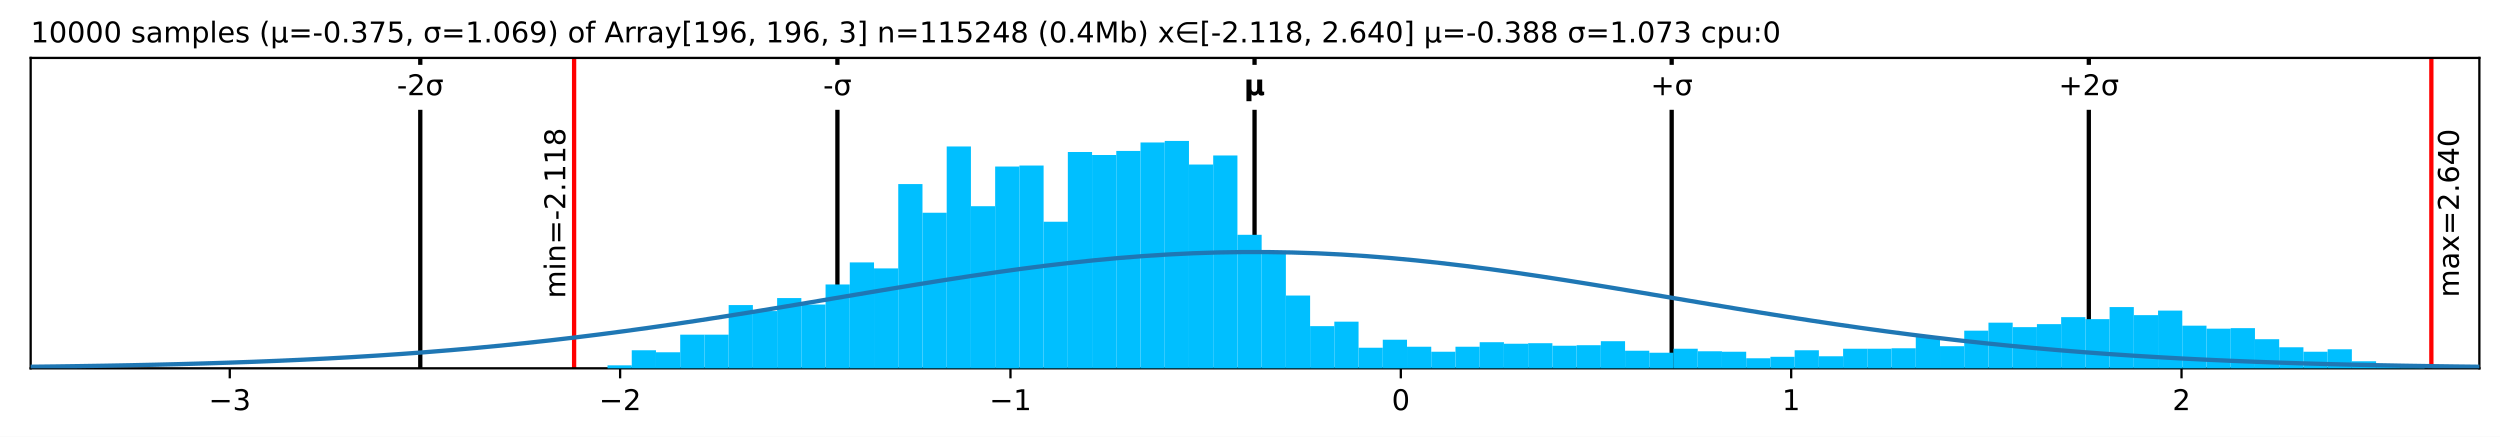
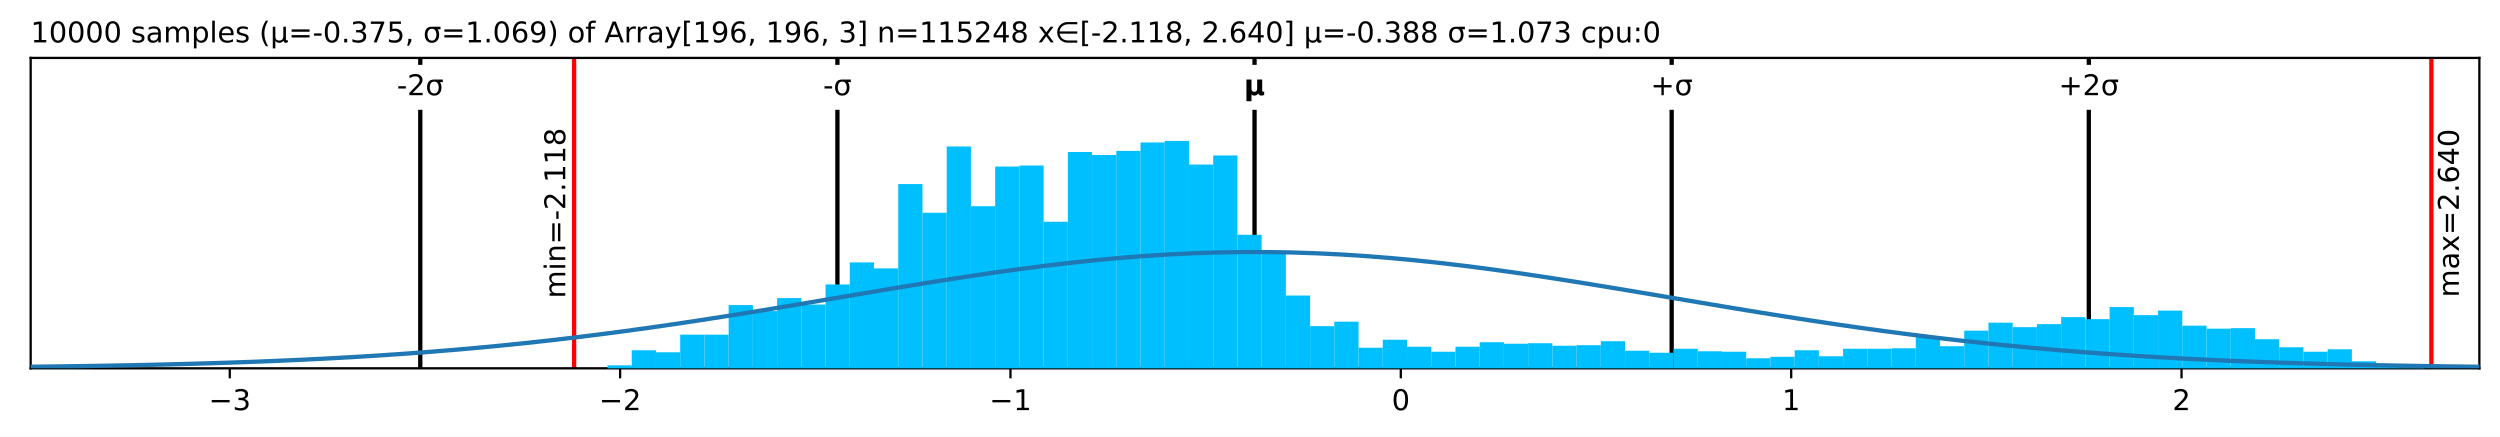
<svg xmlns="http://www.w3.org/2000/svg" xmlns:xlink="http://www.w3.org/1999/xlink" width="872.4pt" height="152.406pt" viewBox="0 0 872.4 152.406" version="1.1">
  <defs>
    <style type="text/css">*{stroke-linejoin: round; stroke-linecap: butt}</style>
  </defs>
  <g id="figure_1">
    <g id="patch_1">
      <path d="M 0 152.406  L 872.4 152.406  L 872.4 0  L 0 0  z " style="fill: #ffffff" />
    </g>
    <g id="axes_1">
      <g id="patch_2">
        <path d="M 10.7 128.528  L 865.2 128.528  L 865.2 20.214  L 10.7 20.214  z " style="fill: #ffffff" />
      </g>
      <g id="matplotlib.axis_1">
        <g id="xtick_1">
          <g id="line2d_1">
            <defs>
              <path id="m8f1de1206a" d="M 0 0  L 0 3.5  " style="stroke: #000000; stroke-width: 0.8" />
            </defs>
            <g>
              <use xlink:href="#m8f1de1206a" x="80.182" y="128.528" style="stroke: #000000; stroke-width: 0.8" />
            </g>
          </g>
          <g id="text_1">
            <g transform="translate(72.81049 143.1266) scale(0.1 -0.1)">
              <defs>
                <path id="DejaVuSans-2212" d="M 678 2272  L 4684 2272  L 4684 1741  L 678 1741  L 678 2272  z " transform="scale(0.015625)" />
                <path id="DejaVuSans-33" d="M 2597 2516  Q 3050 2419 3304 2112  Q 3559 1806 3559 1356  Q 3559 666 3084 287  Q 2609 -91 1734 -91  Q 1441 -91 1130 -33  Q 819 25 488 141  L 488 750  Q 750 597 1062 519  Q 1375 441 1716 441  Q 2309 441 2620 675  Q 2931 909 2931 1356  Q 2931 1769 2642 2001  Q 2353 2234 1838 2234  L 1294 2234  L 1294 2753  L 1863 2753  Q 2328 2753 2575 2939  Q 2822 3125 2822 3475  Q 2822 3834 2567 4026  Q 2313 4219 1838 4219  Q 1578 4219 1281 4162  Q 984 4106 628 3988  L 628 4550  Q 988 4650 1302 4700  Q 1616 4750 1894 4750  Q 2613 4750 3031 4423  Q 3450 4097 3450 3541  Q 3450 3153 3228 2886  Q 3006 2619 2597 2516  z " transform="scale(0.015625)" />
              </defs>
              <use xlink:href="#DejaVuSans-2212" />
              <use xlink:href="#DejaVuSans-33" x="83.789" />
            </g>
          </g>
        </g>
        <g id="xtick_2">
          <g id="line2d_2">
            <g>
              <use xlink:href="#m8f1de1206a" x="216.398" y="128.528" style="stroke: #000000; stroke-width: 0.8" />
            </g>
          </g>
          <g id="text_2">
            <g transform="translate(209.0273 143.1266) scale(0.1 -0.1)">
              <defs>
                <path id="DejaVuSans-32" d="M 1228 531  L 3431 531  L 3431 0  L 469 0  L 469 531  Q 828 903 1448 1529  Q 2069 2156 2228 2338  Q 2531 2678 2651 2914  Q 2772 3150 2772 3378  Q 2772 3750 2511 3984  Q 2250 4219 1831 4219  Q 1534 4219 1204 4116  Q 875 4013 500 3803  L 500 4441  Q 881 4594 1212 4672  Q 1544 4750 1819 4750  Q 2544 4750 2975 4387  Q 3406 4025 3406 3419  Q 3406 3131 3298 2873  Q 3191 2616 2906 2266  Q 2828 2175 2409 1742  Q 1991 1309 1228 531  z " transform="scale(0.015625)" />
              </defs>
              <use xlink:href="#DejaVuSans-2212" />
              <use xlink:href="#DejaVuSans-32" x="83.789" />
            </g>
          </g>
        </g>
        <g id="xtick_3">
          <g id="line2d_3">
            <g>
              <use xlink:href="#m8f1de1206a" x="352.615" y="128.528" style="stroke: #000000; stroke-width: 0.8" />
            </g>
          </g>
          <g id="text_3">
            <g transform="translate(345.2442 143.1266) scale(0.1 -0.1)">
              <defs>
                <path id="DejaVuSans-31" d="M 794 531  L 1825 531  L 1825 4091  L 703 3866  L 703 4441  L 1819 4666  L 2450 4666  L 2450 531  L 3481 531  L 3481 0  L 794 0  L 794 531  z " transform="scale(0.015625)" />
              </defs>
              <use xlink:href="#DejaVuSans-2212" />
              <use xlink:href="#DejaVuSans-31" x="83.789" />
            </g>
          </g>
        </g>
        <g id="xtick_4">
          <g id="line2d_4">
            <g>
              <use xlink:href="#m8f1de1206a" x="488.832" y="128.528" style="stroke: #000000; stroke-width: 0.8" />
            </g>
          </g>
          <g id="text_4">
            <g transform="translate(485.6509 143.1266) scale(0.1 -0.1)">
              <defs>
                <path id="DejaVuSans-30" d="M 2034 4250  Q 1547 4250 1301 3770  Q 1056 3291 1056 2328  Q 1056 1369 1301 889  Q 1547 409 2034 409  Q 2525 409 2770 889  Q 3016 1369 3016 2328  Q 3016 3291 2770 3770  Q 2525 4250 2034 4250  z M 2034 4750  Q 2819 4750 3233 4129  Q 3647 3509 3647 2328  Q 3647 1150 3233 529  Q 2819 -91 2034 -91  Q 1250 -91 836 529  Q 422 1150 422 2328  Q 422 3509 836 4129  Q 1250 4750 2034 4750  z " transform="scale(0.015625)" />
              </defs>
              <use xlink:href="#DejaVuSans-30" />
            </g>
          </g>
        </g>
        <g id="xtick_5">
          <g id="line2d_5">
            <g>
              <use xlink:href="#m8f1de1206a" x="625.049" y="128.528" style="stroke: #000000; stroke-width: 0.8" />
            </g>
          </g>
          <g id="text_5">
            <g transform="translate(621.8677 143.1266) scale(0.1 -0.1)">
              <use xlink:href="#DejaVuSans-31" />
            </g>
          </g>
        </g>
        <g id="xtick_6">
          <g id="line2d_6">
            <g>
              <use xlink:href="#m8f1de1206a" x="761.266" y="128.528" style="stroke: #000000; stroke-width: 0.8" />
            </g>
          </g>
          <g id="text_6">
            <g transform="translate(758.0846 143.1266) scale(0.1 -0.1)">
              <use xlink:href="#DejaVuSans-32" />
            </g>
          </g>
        </g>
      </g>
      <g id="matplotlib.axis_2" />
      <g id="line2d_7">
        <path d="M 146.658 128.528  L 146.658 20.214  " clip-path="url(#pc12b36b30b)" style="fill: none; stroke: #000000; stroke-width: 1.5; stroke-linecap: square" />
      </g>
      <g id="line2d_8">
        <path d="M 292.222 128.528  L 292.222 20.214  " clip-path="url(#pc12b36b30b)" style="fill: none; stroke: #000000; stroke-width: 1.5; stroke-linecap: square" />
      </g>
      <g id="line2d_9">
        <path d="M 437.786 128.528  L 437.786 20.214  " clip-path="url(#pc12b36b30b)" style="fill: none; stroke: #000000; stroke-width: 1.5; stroke-linecap: square" />
      </g>
      <g id="line2d_10">
        <path d="M 583.349 128.528  L 583.349 20.214  " clip-path="url(#pc12b36b30b)" style="fill: none; stroke: #000000; stroke-width: 1.5; stroke-linecap: square" />
      </g>
      <g id="line2d_11">
        <path d="M 728.913 128.528  L 728.913 20.214  " clip-path="url(#pc12b36b30b)" style="fill: none; stroke: #000000; stroke-width: 1.5; stroke-linecap: square" />
      </g>
      <g id="line2d_12">
        <path d="M 200.338 128.528  L 200.338 20.214  " clip-path="url(#pc12b36b30b)" style="fill: none; stroke: #ff0000; stroke-width: 1.5; stroke-linecap: square" />
      </g>
      <g id="line2d_13">
        <path d="M 848.445 128.528  L 848.445 20.214  " clip-path="url(#pc12b36b30b)" style="fill: none; stroke: #ff0000; stroke-width: 1.5; stroke-linecap: square" />
      </g>
      <g id="patch_3">
        <path d="M 10.7 128.528  L 10.7 20.214  " style="fill: none; stroke: #000000; stroke-width: 0.8; stroke-linejoin: miter; stroke-linecap: square" />
      </g>
      <g id="patch_4">
        <path d="M 865.2 128.528  L 865.2 20.214  " style="fill: none; stroke: #000000; stroke-width: 0.8; stroke-linejoin: miter; stroke-linecap: square" />
      </g>
      <g id="patch_5">
        <path d="M 10.7 128.528  L 865.2 128.528  " style="fill: none; stroke: #000000; stroke-width: 0.8; stroke-linejoin: miter; stroke-linecap: square" />
      </g>
      <g id="patch_6">
        <path d="M 10.7 20.214  L 865.2 20.214  " style="fill: none; stroke: #000000; stroke-width: 0.8; stroke-linejoin: miter; stroke-linecap: square" />
      </g>
      <g id="text_7">
        <g id="patch_7">
          <path d="M 199.338 104.107  L 199.338 44.635  Q 199.338 44.635 199.338 44.635  L 189.66 44.635  Q 189.66 44.635 189.66 44.635  L 189.66 104.107  Q 189.66 104.107 189.66 104.107  L 199.338 104.107  Q 199.338 104.107 199.338 104.107  z " style="fill: #ffffff" />
        </g>
        <g transform="translate(197.2582 104.1071) rotate(-90) scale(0.1 -0.1)">
          <defs>
            <path id="DejaVuSans-6d" d="M 3328 2828  Q 3544 3216 3844 3400  Q 4144 3584 4550 3584  Q 5097 3584 5394 3201  Q 5691 2819 5691 2113  L 5691 0  L 5113 0  L 5113 2094  Q 5113 2597 4934 2840  Q 4756 3084 4391 3084  Q 3944 3084 3684 2787  Q 3425 2491 3425 1978  L 3425 0  L 2847 0  L 2847 2094  Q 2847 2600 2669 2842  Q 2491 3084 2119 3084  Q 1678 3084 1418 2786  Q 1159 2488 1159 1978  L 1159 0  L 581 0  L 581 3500  L 1159 3500  L 1159 2956  Q 1356 3278 1631 3431  Q 1906 3584 2284 3584  Q 2666 3584 2933 3390  Q 3200 3197 3328 2828  z " transform="scale(0.015625)" />
            <path id="DejaVuSans-69" d="M 603 3500  L 1178 3500  L 1178 0  L 603 0  L 603 3500  z M 603 4863  L 1178 4863  L 1178 4134  L 603 4134  L 603 4863  z " transform="scale(0.015625)" />
            <path id="DejaVuSans-6e" d="M 3513 2113  L 3513 0  L 2938 0  L 2938 2094  Q 2938 2591 2744 2837  Q 2550 3084 2163 3084  Q 1697 3084 1428 2787  Q 1159 2491 1159 1978  L 1159 0  L 581 0  L 581 3500  L 1159 3500  L 1159 2956  Q 1366 3272 1645 3428  Q 1925 3584 2291 3584  Q 2894 3584 3203 3211  Q 3513 2838 3513 2113  z " transform="scale(0.015625)" />
            <path id="DejaVuSans-3d" d="M 678 2906  L 4684 2906  L 4684 2381  L 678 2381  L 678 2906  z M 678 1631  L 4684 1631  L 4684 1100  L 678 1100  L 678 1631  z " transform="scale(0.015625)" />
            <path id="DejaVuSans-2d" d="M 313 2009  L 1997 2009  L 1997 1497  L 313 1497  L 313 2009  z " transform="scale(0.015625)" />
            <path id="DejaVuSans-2e" d="M 684 794  L 1344 794  L 1344 0  L 684 0  L 684 794  z " transform="scale(0.015625)" />
            <path id="DejaVuSans-38" d="M 2034 2216  Q 1584 2216 1326 1975  Q 1069 1734 1069 1313  Q 1069 891 1326 650  Q 1584 409 2034 409  Q 2484 409 2743 651  Q 3003 894 3003 1313  Q 3003 1734 2745 1975  Q 2488 2216 2034 2216  z M 1403 2484  Q 997 2584 770 2862  Q 544 3141 544 3541  Q 544 4100 942 4425  Q 1341 4750 2034 4750  Q 2731 4750 3128 4425  Q 3525 4100 3525 3541  Q 3525 3141 3298 2862  Q 3072 2584 2669 2484  Q 3125 2378 3379 2068  Q 3634 1759 3634 1313  Q 3634 634 3220 271  Q 2806 -91 2034 -91  Q 1263 -91 848 271  Q 434 634 434 1313  Q 434 1759 690 2068  Q 947 2378 1403 2484  z M 1172 3481  Q 1172 3119 1398 2916  Q 1625 2713 2034 2713  Q 2441 2713 2670 2916  Q 2900 3119 2900 3481  Q 2900 3844 2670 4047  Q 2441 4250 2034 4250  Q 1625 4250 1398 4047  Q 1172 3844 1172 3481  z " transform="scale(0.015625)" />
          </defs>
          <use xlink:href="#DejaVuSans-6d" />
          <use xlink:href="#DejaVuSans-69" x="97.412" />
          <use xlink:href="#DejaVuSans-6e" x="125.195" />
          <use xlink:href="#DejaVuSans-3d" x="188.574" />
          <use xlink:href="#DejaVuSans-2d" x="272.363" />
          <use xlink:href="#DejaVuSans-32" x="308.447" />
          <use xlink:href="#DejaVuSans-2e" x="372.07" />
          <use xlink:href="#DejaVuSans-31" x="403.857" />
          <use xlink:href="#DejaVuSans-31" x="467.48" />
          <use xlink:href="#DejaVuSans-38" x="531.104" />
        </g>
      </g>
      <g id="text_8">
        <g id="patch_8">
          <path d="M 860.123 103.769  L 860.123 44.973  Q 860.123 44.973 860.123 44.973  L 850.445 44.973  Q 850.445 44.973 850.445 44.973  L 850.445 103.769  Q 850.445 103.769 850.445 103.769  L 860.123 103.769  Q 860.123 103.769 860.123 103.769  z " style="fill: #ffffff" />
        </g>
        <g transform="translate(858.0431 103.7688) rotate(-90) scale(0.1 -0.1)">
          <defs>
            <path id="DejaVuSans-61" d="M 2194 1759  Q 1497 1759 1228 1600  Q 959 1441 959 1056  Q 959 750 1161 570  Q 1363 391 1709 391  Q 2188 391 2477 730  Q 2766 1069 2766 1631  L 2766 1759  L 2194 1759  z M 3341 1997  L 3341 0  L 2766 0  L 2766 531  Q 2569 213 2275 61  Q 1981 -91 1556 -91  Q 1019 -91 701 211  Q 384 513 384 1019  Q 384 1609 779 1909  Q 1175 2209 1959 2209  L 2766 2209  L 2766 2266  Q 2766 2663 2505 2880  Q 2244 3097 1772 3097  Q 1472 3097 1187 3025  Q 903 2953 641 2809  L 641 3341  Q 956 3463 1253 3523  Q 1550 3584 1831 3584  Q 2591 3584 2966 3190  Q 3341 2797 3341 1997  z " transform="scale(0.015625)" />
            <path id="DejaVuSans-78" d="M 3513 3500  L 2247 1797  L 3578 0  L 2900 0  L 1881 1375  L 863 0  L 184 0  L 1544 1831  L 300 3500  L 978 3500  L 1906 2253  L 2834 3500  L 3513 3500  z " transform="scale(0.015625)" />
            <path id="DejaVuSans-36" d="M 2113 2584  Q 1688 2584 1439 2293  Q 1191 2003 1191 1497  Q 1191 994 1439 701  Q 1688 409 2113 409  Q 2538 409 2786 701  Q 3034 994 3034 1497  Q 3034 2003 2786 2293  Q 2538 2584 2113 2584  z M 3366 4563  L 3366 3988  Q 3128 4100 2886 4159  Q 2644 4219 2406 4219  Q 1781 4219 1451 3797  Q 1122 3375 1075 2522  Q 1259 2794 1537 2939  Q 1816 3084 2150 3084  Q 2853 3084 3261 2657  Q 3669 2231 3669 1497  Q 3669 778 3244 343  Q 2819 -91 2113 -91  Q 1303 -91 875 529  Q 447 1150 447 2328  Q 447 3434 972 4092  Q 1497 4750 2381 4750  Q 2619 4750 2861 4703  Q 3103 4656 3366 4563  z " transform="scale(0.015625)" />
            <path id="DejaVuSans-34" d="M 2419 4116  L 825 1625  L 2419 1625  L 2419 4116  z M 2253 4666  L 3047 4666  L 3047 1625  L 3713 1625  L 3713 1100  L 3047 1100  L 3047 0  L 2419 0  L 2419 1100  L 313 1100  L 313 1709  L 2253 4666  z " transform="scale(0.015625)" />
          </defs>
          <use xlink:href="#DejaVuSans-6d" />
          <use xlink:href="#DejaVuSans-61" x="97.412" />
          <use xlink:href="#DejaVuSans-78" x="158.691" />
          <use xlink:href="#DejaVuSans-3d" x="217.871" />
          <use xlink:href="#DejaVuSans-32" x="301.66" />
          <use xlink:href="#DejaVuSans-2e" x="365.283" />
          <use xlink:href="#DejaVuSans-36" x="397.07" />
          <use xlink:href="#DejaVuSans-34" x="460.693" />
          <use xlink:href="#DejaVuSans-30" x="524.316" />
        </g>
      </g>
      <g id="text_9">
        <g transform="translate(10.7 14.79844) scale(0.1 -0.1)">
          <defs>
            <path id="DejaVuSans-20" transform="scale(0.015625)" />
            <path id="DejaVuSans-73" d="M 2834 3397  L 2834 2853  Q 2591 2978 2328 3040  Q 2066 3103 1784 3103  Q 1356 3103 1142 2972  Q 928 2841 928 2578  Q 928 2378 1081 2264  Q 1234 2150 1697 2047  L 1894 2003  Q 2506 1872 2764 1633  Q 3022 1394 3022 966  Q 3022 478 2636 193  Q 2250 -91 1575 -91  Q 1294 -91 989 -36  Q 684 19 347 128  L 347 722  Q 666 556 975 473  Q 1284 391 1588 391  Q 1994 391 2212 530  Q 2431 669 2431 922  Q 2431 1156 2273 1281  Q 2116 1406 1581 1522  L 1381 1569  Q 847 1681 609 1914  Q 372 2147 372 2553  Q 372 3047 722 3315  Q 1072 3584 1716 3584  Q 2034 3584 2315 3537  Q 2597 3491 2834 3397  z " transform="scale(0.015625)" />
            <path id="DejaVuSans-70" d="M 1159 525  L 1159 -1331  L 581 -1331  L 581 3500  L 1159 3500  L 1159 2969  Q 1341 3281 1617 3432  Q 1894 3584 2278 3584  Q 2916 3584 3314 3078  Q 3713 2572 3713 1747  Q 3713 922 3314 415  Q 2916 -91 2278 -91  Q 1894 -91 1617 61  Q 1341 213 1159 525  z M 3116 1747  Q 3116 2381 2855 2742  Q 2594 3103 2138 3103  Q 1681 3103 1420 2742  Q 1159 2381 1159 1747  Q 1159 1113 1420 752  Q 1681 391 2138 391  Q 2594 391 2855 752  Q 3116 1113 3116 1747  z " transform="scale(0.015625)" />
            <path id="DejaVuSans-6c" d="M 603 4863  L 1178 4863  L 1178 0  L 603 0  L 603 4863  z " transform="scale(0.015625)" />
            <path id="DejaVuSans-65" d="M 3597 1894  L 3597 1613  L 953 1613  Q 991 1019 1311 708  Q 1631 397 2203 397  Q 2534 397 2845 478  Q 3156 559 3463 722  L 3463 178  Q 3153 47 2828 -22  Q 2503 -91 2169 -91  Q 1331 -91 842 396  Q 353 884 353 1716  Q 353 2575 817 3079  Q 1281 3584 2069 3584  Q 2775 3584 3186 3129  Q 3597 2675 3597 1894  z M 3022 2063  Q 3016 2534 2758 2815  Q 2500 3097 2075 3097  Q 1594 3097 1305 2825  Q 1016 2553 972 2059  L 3022 2063  z " transform="scale(0.015625)" />
            <path id="DejaVuSans-28" d="M 1984 4856  Q 1566 4138 1362 3434  Q 1159 2731 1159 2009  Q 1159 1288 1364 580  Q 1569 -128 1984 -844  L 1484 -844  Q 1016 -109 783 600  Q 550 1309 550 2009  Q 550 2706 781 3412  Q 1013 4119 1484 4856  L 1984 4856  z " transform="scale(0.015625)" />
            <path id="DejaVuSans-3bc" d="M 544 -1331  L 544 3500  L 1119 3500  L 1119 1325  Q 1119 872 1334 640  Q 1550 409 1972 409  Q 2434 409 2667 671  Q 2900 934 2900 1459  L 2900 3500  L 3475 3500  L 3475 806  Q 3475 619 3529 530  Q 3584 441 3700 441  Q 3728 441 3778 458  Q 3828 475 3916 513  L 3916 50  Q 3788 -22 3673 -56  Q 3559 -91 3450 -91  Q 3234 -91 3106 31  Q 2978 153 2931 403  Q 2775 156 2548 32  Q 2322 -91 2016 -91  Q 1697 -91 1473 31  Q 1250 153 1119 397  L 1119 -1331  L 544 -1331  z " transform="scale(0.015625)" />
            <path id="DejaVuSans-37" d="M 525 4666  L 3525 4666  L 3525 4397  L 1831 0  L 1172 0  L 2766 4134  L 525 4134  L 525 4666  z " transform="scale(0.015625)" />
            <path id="DejaVuSans-35" d="M 691 4666  L 3169 4666  L 3169 4134  L 1269 4134  L 1269 2991  Q 1406 3038 1543 3061  Q 1681 3084 1819 3084  Q 2600 3084 3056 2656  Q 3513 2228 3513 1497  Q 3513 744 3044 326  Q 2575 -91 1722 -91  Q 1428 -91 1123 -41  Q 819 9 494 109  L 494 744  Q 775 591 1075 516  Q 1375 441 1709 441  Q 2250 441 2565 725  Q 2881 1009 2881 1497  Q 2881 1984 2565 2268  Q 2250 2553 1709 2553  Q 1456 2553 1204 2497  Q 953 2441 691 2322  L 691 4666  z " transform="scale(0.015625)" />
            <path id="DejaVuSans-2c" d="M 750 794  L 1409 794  L 1409 256  L 897 -744  L 494 -744  L 750 256  L 750 794  z " transform="scale(0.015625)" />
            <path id="DejaVuSans-3c3" d="M 1959 3044  Q 1484 3044 1228 2700  Q 959 2341 959 1747  Q 959 1119 1226 758  Q 1494 397 1959 397  Q 2419 397 2687 759  Q 2956 1122 2956 1747  Q 2956 2319 2688 2700  Q 2441 3044 1959 3044  z M 1959 3500  L 3869 3500  L 3869 2925  L 3225 2925  Q 3566 2438 3566 1747  Q 3566 888 3138 400  Q 2709 -91 1959 -91  Q 1206 -91 781 400  Q 353 888 353 1747  Q 353 2613 781 3097  Q 1134 3500 1959 3500  z " transform="scale(0.015625)" />
            <path id="DejaVuSans-39" d="M 703 97  L 703 672  Q 941 559 1184 500  Q 1428 441 1663 441  Q 2288 441 2617 861  Q 2947 1281 2994 2138  Q 2813 1869 2534 1725  Q 2256 1581 1919 1581  Q 1219 1581 811 2004  Q 403 2428 403 3163  Q 403 3881 828 4315  Q 1253 4750 1959 4750  Q 2769 4750 3195 4129  Q 3622 3509 3622 2328  Q 3622 1225 3098 567  Q 2575 -91 1691 -91  Q 1453 -91 1209 -44  Q 966 3 703 97  z M 1959 2075  Q 2384 2075 2632 2365  Q 2881 2656 2881 3163  Q 2881 3666 2632 3958  Q 2384 4250 1959 4250  Q 1534 4250 1286 3958  Q 1038 3666 1038 3163  Q 1038 2656 1286 2365  Q 1534 2075 1959 2075  z " transform="scale(0.015625)" />
            <path id="DejaVuSans-29" d="M 513 4856  L 1013 4856  Q 1481 4119 1714 3412  Q 1947 2706 1947 2009  Q 1947 1309 1714 600  Q 1481 -109 1013 -844  L 513 -844  Q 928 -128 1133 580  Q 1338 1288 1338 2009  Q 1338 2731 1133 3434  Q 928 4138 513 4856  z " transform="scale(0.015625)" />
            <path id="DejaVuSans-6f" d="M 1959 3097  Q 1497 3097 1228 2736  Q 959 2375 959 1747  Q 959 1119 1226 758  Q 1494 397 1959 397  Q 2419 397 2687 759  Q 2956 1122 2956 1747  Q 2956 2369 2687 2733  Q 2419 3097 1959 3097  z M 1959 3584  Q 2709 3584 3137 3096  Q 3566 2609 3566 1747  Q 3566 888 3137 398  Q 2709 -91 1959 -91  Q 1206 -91 779 398  Q 353 888 353 1747  Q 353 2609 779 3096  Q 1206 3584 1959 3584  z " transform="scale(0.015625)" />
            <path id="DejaVuSans-66" d="M 2375 4863  L 2375 4384  L 1825 4384  Q 1516 4384 1395 4259  Q 1275 4134 1275 3809  L 1275 3500  L 2222 3500  L 2222 3053  L 1275 3053  L 1275 0  L 697 0  L 697 3053  L 147 3053  L 147 3500  L 697 3500  L 697 3744  Q 697 4328 969 4595  Q 1241 4863 1831 4863  L 2375 4863  z " transform="scale(0.015625)" />
            <path id="DejaVuSans-41" d="M 2188 4044  L 1331 1722  L 3047 1722  L 2188 4044  z M 1831 4666  L 2547 4666  L 4325 0  L 3669 0  L 3244 1197  L 1141 1197  L 716 0  L 50 0  L 1831 4666  z " transform="scale(0.015625)" />
            <path id="DejaVuSans-72" d="M 2631 2963  Q 2534 3019 2420 3045  Q 2306 3072 2169 3072  Q 1681 3072 1420 2755  Q 1159 2438 1159 1844  L 1159 0  L 581 0  L 581 3500  L 1159 3500  L 1159 2956  Q 1341 3275 1631 3429  Q 1922 3584 2338 3584  Q 2397 3584 2469 3576  Q 2541 3569 2628 3553  L 2631 2963  z " transform="scale(0.015625)" />
            <path id="DejaVuSans-79" d="M 2059 -325  Q 1816 -950 1584 -1140  Q 1353 -1331 966 -1331  L 506 -1331  L 506 -850  L 844 -850  Q 1081 -850 1212 -737  Q 1344 -625 1503 -206  L 1606 56  L 191 3500  L 800 3500  L 1894 763  L 2988 3500  L 3597 3500  L 2059 -325  z " transform="scale(0.015625)" />
            <path id="DejaVuSans-5b" d="M 550 4863  L 1875 4863  L 1875 4416  L 1125 4416  L 1125 -397  L 1875 -397  L 1875 -844  L 550 -844  L 550 4863  z " transform="scale(0.015625)" />
            <path id="DejaVuSans-5d" d="M 1947 4863  L 1947 -844  L 622 -844  L 622 -397  L 1369 -397  L 1369 4416  L 622 4416  L 622 4863  L 1947 4863  z " transform="scale(0.015625)" />
-             <path id="DejaVuSans-4d" d="M 628 4666  L 1569 4666  L 2759 1491  L 3956 4666  L 4897 4666  L 4897 0  L 4281 0  L 4281 4097  L 3078 897  L 2444 897  L 1241 4097  L 1241 0  L 628 0  L 628 4666  z " transform="scale(0.015625)" />
-             <path id="DejaVuSans-62" d="M 3116 1747  Q 3116 2381 2855 2742  Q 2594 3103 2138 3103  Q 1681 3103 1420 2742  Q 1159 2381 1159 1747  Q 1159 1113 1420 752  Q 1681 391 2138 391  Q 2594 391 2855 752  Q 3116 1113 3116 1747  z M 1159 2969  Q 1341 3281 1617 3432  Q 1894 3584 2278 3584  Q 2916 3584 3314 3078  Q 3713 2572 3713 1747  Q 3713 922 3314 415  Q 2916 -91 2278 -91  Q 1894 -91 1617 61  Q 1341 213 1159 525  L 1159 0  L 581 0  L 581 4863  L 1159 4863  L 1159 2969  z " transform="scale(0.015625)" />
            <path id="DejaVuSans-2208" d="M 1072 1959  Q 1094 1728 1291 1353  Q 1522 919 1959 675  Q 2388 438 2850 434  L 5028 434  L 5028 -63  L 2850 -63  Q 2250 -63 1695 246  Q 1141 556 844 1106  Q 547 1656 547 2241  Q 547 2819 844 3369  Q 1141 3919 1695 4231  Q 2250 4544 2850 4544  L 5028 4544  L 5028 4047  L 2850 4047  Q 2388 4044 1959 3803  Q 1525 3556 1291 3125  Q 1091 2750 1063 2459  L 5028 2459  L 5028 1959  L 1072 1959  z " transform="scale(0.015625)" />
            <path id="DejaVuSans-63" d="M 3122 3366  L 3122 2828  Q 2878 2963 2633 3030  Q 2388 3097 2138 3097  Q 1578 3097 1268 2742  Q 959 2388 959 1747  Q 959 1106 1268 751  Q 1578 397 2138 397  Q 2388 397 2633 464  Q 2878 531 3122 666  L 3122 134  Q 2881 22 2623 -34  Q 2366 -91 2075 -91  Q 1284 -91 818 406  Q 353 903 353 1747  Q 353 2603 823 3093  Q 1294 3584 2113 3584  Q 2378 3584 2631 3529  Q 2884 3475 3122 3366  z " transform="scale(0.015625)" />
            <path id="DejaVuSans-75" d="M 544 1381  L 544 3500  L 1119 3500  L 1119 1403  Q 1119 906 1312 657  Q 1506 409 1894 409  Q 2359 409 2629 706  Q 2900 1003 2900 1516  L 2900 3500  L 3475 3500  L 3475 0  L 2900 0  L 2900 538  Q 2691 219 2414 64  Q 2138 -91 1772 -91  Q 1169 -91 856 284  Q 544 659 544 1381  z M 1991 3584  L 1991 3584  z " transform="scale(0.015625)" />
            <path id="DejaVuSans-3a" d="M 750 794  L 1409 794  L 1409 0  L 750 0  L 750 794  z M 750 3309  L 1409 3309  L 1409 2516  L 750 2516  L 750 3309  z " transform="scale(0.015625)" />
          </defs>
          <use xlink:href="#DejaVuSans-31" />
          <use xlink:href="#DejaVuSans-30" x="63.623" />
          <use xlink:href="#DejaVuSans-30" x="127.246" />
          <use xlink:href="#DejaVuSans-30" x="190.869" />
          <use xlink:href="#DejaVuSans-30" x="254.492" />
          <use xlink:href="#DejaVuSans-20" x="318.115" />
          <use xlink:href="#DejaVuSans-73" x="349.902" />
          <use xlink:href="#DejaVuSans-61" x="402.002" />
          <use xlink:href="#DejaVuSans-6d" x="463.281" />
          <use xlink:href="#DejaVuSans-70" x="560.693" />
          <use xlink:href="#DejaVuSans-6c" x="624.17" />
          <use xlink:href="#DejaVuSans-65" x="651.953" />
          <use xlink:href="#DejaVuSans-73" x="713.477" />
          <use xlink:href="#DejaVuSans-20" x="765.576" />
          <use xlink:href="#DejaVuSans-28" x="797.363" />
          <use xlink:href="#DejaVuSans-3bc" x="836.377" />
          <use xlink:href="#DejaVuSans-3d" x="900" />
          <use xlink:href="#DejaVuSans-2d" x="983.789" />
          <use xlink:href="#DejaVuSans-30" x="1019.873" />
          <use xlink:href="#DejaVuSans-2e" x="1083.496" />
          <use xlink:href="#DejaVuSans-33" x="1115.283" />
          <use xlink:href="#DejaVuSans-37" x="1178.906" />
          <use xlink:href="#DejaVuSans-35" x="1242.529" />
          <use xlink:href="#DejaVuSans-2c" x="1306.152" />
          <use xlink:href="#DejaVuSans-20" x="1337.939" />
          <use xlink:href="#DejaVuSans-3c3" x="1369.727" />
          <use xlink:href="#DejaVuSans-3d" x="1433.105" />
          <use xlink:href="#DejaVuSans-31" x="1516.895" />
          <use xlink:href="#DejaVuSans-2e" x="1580.518" />
          <use xlink:href="#DejaVuSans-30" x="1612.305" />
          <use xlink:href="#DejaVuSans-36" x="1675.928" />
          <use xlink:href="#DejaVuSans-39" x="1739.551" />
          <use xlink:href="#DejaVuSans-29" x="1803.174" />
          <use xlink:href="#DejaVuSans-20" x="1842.188" />
          <use xlink:href="#DejaVuSans-6f" x="1873.975" />
          <use xlink:href="#DejaVuSans-66" x="1935.156" />
          <use xlink:href="#DejaVuSans-20" x="1970.361" />
          <use xlink:href="#DejaVuSans-41" x="2002.148" />
          <use xlink:href="#DejaVuSans-72" x="2070.557" />
          <use xlink:href="#DejaVuSans-72" x="2109.92" />
          <use xlink:href="#DejaVuSans-61" x="2151.033" />
          <use xlink:href="#DejaVuSans-79" x="2212.312" />
          <use xlink:href="#DejaVuSans-5b" x="2271.492" />
          <use xlink:href="#DejaVuSans-31" x="2310.506" />
          <use xlink:href="#DejaVuSans-39" x="2374.129" />
          <use xlink:href="#DejaVuSans-36" x="2437.752" />
          <use xlink:href="#DejaVuSans-2c" x="2501.375" />
          <use xlink:href="#DejaVuSans-20" x="2533.162" />
          <use xlink:href="#DejaVuSans-31" x="2564.949" />
          <use xlink:href="#DejaVuSans-39" x="2628.572" />
          <use xlink:href="#DejaVuSans-36" x="2692.195" />
          <use xlink:href="#DejaVuSans-2c" x="2755.818" />
          <use xlink:href="#DejaVuSans-20" x="2787.605" />
          <use xlink:href="#DejaVuSans-33" x="2819.393" />
          <use xlink:href="#DejaVuSans-5d" x="2883.016" />
          <use xlink:href="#DejaVuSans-20" x="2922.029" />
          <use xlink:href="#DejaVuSans-6e" x="2953.816" />
          <use xlink:href="#DejaVuSans-3d" x="3017.195" />
          <use xlink:href="#DejaVuSans-31" x="3100.984" />
          <use xlink:href="#DejaVuSans-31" x="3164.607" />
          <use xlink:href="#DejaVuSans-35" x="3228.23" />
          <use xlink:href="#DejaVuSans-32" x="3291.854" />
          <use xlink:href="#DejaVuSans-34" x="3355.477" />
          <use xlink:href="#DejaVuSans-38" x="3419.1" />
          <use xlink:href="#DejaVuSans-20" x="3482.723" />
-           <use xlink:href="#DejaVuSans-28" x="3514.51" />
-           <use xlink:href="#DejaVuSans-30" x="3553.523" />
-           <use xlink:href="#DejaVuSans-2e" x="3617.146" />
-           <use xlink:href="#DejaVuSans-34" x="3648.934" />
-           <use xlink:href="#DejaVuSans-4d" x="3712.557" />
-           <use xlink:href="#DejaVuSans-62" x="3798.836" />
-           <use xlink:href="#DejaVuSans-29" x="3862.312" />
-           <use xlink:href="#DejaVuSans-20" x="3901.326" />
-           <use xlink:href="#DejaVuSans-78" x="3933.113" />
-           <use xlink:href="#DejaVuSans-2208" x="3992.293" />
-           <use xlink:href="#DejaVuSans-5b" x="4079.402" />
-           <use xlink:href="#DejaVuSans-2d" x="4118.416" />
-           <use xlink:href="#DejaVuSans-32" x="4154.5" />
-           <use xlink:href="#DejaVuSans-2e" x="4218.123" />
-           <use xlink:href="#DejaVuSans-31" x="4249.91" />
-           <use xlink:href="#DejaVuSans-31" x="4313.533" />
-           <use xlink:href="#DejaVuSans-38" x="4377.156" />
-           <use xlink:href="#DejaVuSans-2c" x="4440.779" />
-           <use xlink:href="#DejaVuSans-20" x="4472.566" />
-           <use xlink:href="#DejaVuSans-32" x="4504.354" />
-           <use xlink:href="#DejaVuSans-2e" x="4567.977" />
-           <use xlink:href="#DejaVuSans-36" x="4599.764" />
-           <use xlink:href="#DejaVuSans-34" x="4663.387" />
-           <use xlink:href="#DejaVuSans-30" x="4727.01" />
-           <use xlink:href="#DejaVuSans-5d" x="4790.633" />
-           <use xlink:href="#DejaVuSans-20" x="4829.646" />
-           <use xlink:href="#DejaVuSans-3bc" x="4861.434" />
-           <use xlink:href="#DejaVuSans-3d" x="4925.057" />
-           <use xlink:href="#DejaVuSans-2d" x="5008.846" />
-           <use xlink:href="#DejaVuSans-30" x="5044.93" />
-           <use xlink:href="#DejaVuSans-2e" x="5108.553" />
-           <use xlink:href="#DejaVuSans-33" x="5140.34" />
-           <use xlink:href="#DejaVuSans-38" x="5203.963" />
-           <use xlink:href="#DejaVuSans-38" x="5267.586" />
-           <use xlink:href="#DejaVuSans-20" x="5331.209" />
-           <use xlink:href="#DejaVuSans-3c3" x="5362.996" />
-           <use xlink:href="#DejaVuSans-3d" x="5426.375" />
-           <use xlink:href="#DejaVuSans-31" x="5510.164" />
-           <use xlink:href="#DejaVuSans-2e" x="5573.787" />
-           <use xlink:href="#DejaVuSans-30" x="5605.574" />
-           <use xlink:href="#DejaVuSans-37" x="5669.197" />
-           <use xlink:href="#DejaVuSans-33" x="5732.82" />
-           <use xlink:href="#DejaVuSans-20" x="5796.443" />
-           <use xlink:href="#DejaVuSans-63" x="5828.23" />
-           <use xlink:href="#DejaVuSans-70" x="5883.211" />
-           <use xlink:href="#DejaVuSans-75" x="5946.688" />
-           <use xlink:href="#DejaVuSans-3a" x="6010.066" />
-           <use xlink:href="#DejaVuSans-30" x="6043.758" />
+           <use xlink:href="#DejaVuSans-78" x="3514.51" />
+           <use xlink:href="#DejaVuSans-2208" x="3573.689" />
+           <use xlink:href="#DejaVuSans-5b" x="3660.799" />
+           <use xlink:href="#DejaVuSans-2d" x="3699.812" />
+           <use xlink:href="#DejaVuSans-32" x="3735.896" />
+           <use xlink:href="#DejaVuSans-2e" x="3799.52" />
+           <use xlink:href="#DejaVuSans-31" x="3831.307" />
+           <use xlink:href="#DejaVuSans-31" x="3894.93" />
+           <use xlink:href="#DejaVuSans-38" x="3958.553" />
+           <use xlink:href="#DejaVuSans-2c" x="4022.176" />
+           <use xlink:href="#DejaVuSans-20" x="4053.963" />
+           <use xlink:href="#DejaVuSans-32" x="4085.75" />
+           <use xlink:href="#DejaVuSans-2e" x="4149.373" />
+           <use xlink:href="#DejaVuSans-36" x="4181.16" />
+           <use xlink:href="#DejaVuSans-34" x="4244.783" />
+           <use xlink:href="#DejaVuSans-30" x="4308.406" />
+           <use xlink:href="#DejaVuSans-5d" x="4372.029" />
+           <use xlink:href="#DejaVuSans-20" x="4411.043" />
+           <use xlink:href="#DejaVuSans-3bc" x="4442.83" />
+           <use xlink:href="#DejaVuSans-3d" x="4506.453" />
+           <use xlink:href="#DejaVuSans-2d" x="4590.242" />
+           <use xlink:href="#DejaVuSans-30" x="4626.326" />
+           <use xlink:href="#DejaVuSans-2e" x="4689.949" />
+           <use xlink:href="#DejaVuSans-33" x="4721.736" />
+           <use xlink:href="#DejaVuSans-38" x="4785.359" />
+           <use xlink:href="#DejaVuSans-38" x="4848.982" />
+           <use xlink:href="#DejaVuSans-20" x="4912.605" />
+           <use xlink:href="#DejaVuSans-3c3" x="4944.393" />
+           <use xlink:href="#DejaVuSans-3d" x="5007.771" />
+           <use xlink:href="#DejaVuSans-31" x="5091.561" />
+           <use xlink:href="#DejaVuSans-2e" x="5155.184" />
+           <use xlink:href="#DejaVuSans-30" x="5186.971" />
+           <use xlink:href="#DejaVuSans-37" x="5250.594" />
+           <use xlink:href="#DejaVuSans-33" x="5314.217" />
+           <use xlink:href="#DejaVuSans-20" x="5377.84" />
+           <use xlink:href="#DejaVuSans-63" x="5409.627" />
+           <use xlink:href="#DejaVuSans-70" x="5464.607" />
+           <use xlink:href="#DejaVuSans-75" x="5528.084" />
+           <use xlink:href="#DejaVuSans-3a" x="5591.463" />
+           <use xlink:href="#DejaVuSans-30" x="5625.154" />
        </g>
      </g>
      <g id="patch_9">
        <path d="M 212.001 128.528  L 220.456 128.528  L 220.456 127.477  L 212.001 127.477  z " clip-path="url(#pc12b36b30b)" style="fill: #00bfff" />
      </g>
      <g id="patch_10">
        <path d="M 220.456 128.528  L 228.91 128.528  L 228.91 122.222  L 220.456 122.222  z " clip-path="url(#pc12b36b30b)" style="fill: #00bfff" />
      </g>
      <g id="patch_11">
        <path d="M 228.91 128.528  L 237.364 128.528  L 237.364 122.923  L 228.91 122.923  z " clip-path="url(#pc12b36b30b)" style="fill: #00bfff" />
      </g>
      <g id="patch_12">
        <path d="M 237.364 128.528  L 245.818 128.528  L 245.818 116.792  L 237.364 116.792  z " clip-path="url(#pc12b36b30b)" style="fill: #00bfff" />
      </g>
      <g id="patch_13">
        <path d="M 245.818 128.528  L 254.273 128.528  L 254.273 116.792  L 245.818 116.792  z " clip-path="url(#pc12b36b30b)" style="fill: #00bfff" />
      </g>
      <g id="patch_14">
        <path d="M 254.273 128.528  L 262.727 128.528  L 262.727 106.457  L 254.273 106.457  z " clip-path="url(#pc12b36b30b)" style="fill: #00bfff" />
      </g>
      <g id="patch_15">
        <path d="M 262.727 128.528  L 271.181 128.528  L 271.181 108.559  L 262.727 108.559  z " clip-path="url(#pc12b36b30b)" style="fill: #00bfff" />
      </g>
      <g id="patch_16">
        <path d="M 271.181 128.528  L 279.635 128.528  L 279.635 104.005  L 271.181 104.005  z " clip-path="url(#pc12b36b30b)" style="fill: #00bfff" />
      </g>
      <g id="patch_17">
        <path d="M 279.635 128.528  L 288.09 128.528  L 288.09 106.282  L 279.635 106.282  z " clip-path="url(#pc12b36b30b)" style="fill: #00bfff" />
      </g>
      <g id="patch_18">
        <path d="M 288.09 128.528  L 296.544 128.528  L 296.544 99.275  L 288.09 99.275  z " clip-path="url(#pc12b36b30b)" style="fill: #00bfff" />
      </g>
      <g id="patch_19">
        <path d="M 296.544 128.528  L 304.998 128.528  L 304.998 91.568  L 296.544 91.568  z " clip-path="url(#pc12b36b30b)" style="fill: #00bfff" />
      </g>
      <g id="patch_20">
        <path d="M 304.998 128.528  L 313.452 128.528  L 313.452 93.67  L 304.998 93.67  z " clip-path="url(#pc12b36b30b)" style="fill: #00bfff" />
      </g>
      <g id="patch_21">
        <path d="M 313.452 128.528  L 321.907 128.528  L 321.907 64.242  L 313.452 64.242  z " clip-path="url(#pc12b36b30b)" style="fill: #00bfff" />
      </g>
      <g id="patch_22">
        <path d="M 321.907 128.528  L 330.361 128.528  L 330.361 74.226  L 321.907 74.226  z " clip-path="url(#pc12b36b30b)" style="fill: #00bfff" />
      </g>
      <g id="patch_23">
        <path d="M 330.361 128.528  L 338.815 128.528  L 338.815 51.104  L 330.361 51.104  z " clip-path="url(#pc12b36b30b)" style="fill: #00bfff" />
      </g>
      <g id="patch_24">
        <path d="M 338.815 128.528  L 347.269 128.528  L 347.269 71.949  L 338.815 71.949  z " clip-path="url(#pc12b36b30b)" style="fill: #00bfff" />
      </g>
      <g id="patch_25">
        <path d="M 347.269 128.528  L 355.724 128.528  L 355.724 58.111  L 347.269 58.111  z " clip-path="url(#pc12b36b30b)" style="fill: #00bfff" />
      </g>
      <g id="patch_26">
        <path d="M 355.724 128.528  L 364.178 128.528  L 364.178 57.76  L 355.724 57.76  z " clip-path="url(#pc12b36b30b)" style="fill: #00bfff" />
      </g>
      <g id="patch_27">
        <path d="M 364.178 128.528  L 372.632 128.528  L 372.632 77.379  L 364.178 77.379  z " clip-path="url(#pc12b36b30b)" style="fill: #00bfff" />
      </g>
      <g id="patch_28">
        <path d="M 372.632 128.528  L 381.086 128.528  L 381.086 53.031  L 372.632 53.031  z " clip-path="url(#pc12b36b30b)" style="fill: #00bfff" />
      </g>
      <g id="patch_29">
        <path d="M 381.086 128.528  L 389.541 128.528  L 389.541 54.082  L 381.086 54.082  z " clip-path="url(#pc12b36b30b)" style="fill: #00bfff" />
      </g>
      <g id="patch_30">
        <path d="M 389.541 128.528  L 397.995 128.528  L 397.995 52.681  L 389.541 52.681  z " clip-path="url(#pc12b36b30b)" style="fill: #00bfff" />
      </g>
      <g id="patch_31">
        <path d="M 397.995 128.528  L 406.449 128.528  L 406.449 49.703  L 397.995 49.703  z " clip-path="url(#pc12b36b30b)" style="fill: #00bfff" />
      </g>
      <g id="patch_32">
        <path d="M 406.449 128.528  L 414.903 128.528  L 414.903 49.177  L 406.449 49.177  z " clip-path="url(#pc12b36b30b)" style="fill: #00bfff" />
      </g>
      <g id="patch_33">
        <path d="M 414.903 128.528  L 423.358 128.528  L 423.358 57.41  L 414.903 57.41  z " clip-path="url(#pc12b36b30b)" style="fill: #00bfff" />
      </g>
      <g id="patch_34">
        <path d="M 423.358 128.528  L 431.812 128.528  L 431.812 54.257  L 423.358 54.257  z " clip-path="url(#pc12b36b30b)" style="fill: #00bfff" />
      </g>
      <g id="patch_35">
        <path d="M 431.812 128.528  L 440.266 128.528  L 440.266 81.934  L 431.812 81.934  z " clip-path="url(#pc12b36b30b)" style="fill: #00bfff" />
      </g>
      <g id="patch_36">
        <path d="M 440.266 128.528  L 448.72 128.528  L 448.72 88.24  L 440.266 88.24  z " clip-path="url(#pc12b36b30b)" style="fill: #00bfff" />
      </g>
      <g id="patch_37">
        <path d="M 448.72 128.528  L 457.175 128.528  L 457.175 103.129  L 448.72 103.129  z " clip-path="url(#pc12b36b30b)" style="fill: #00bfff" />
      </g>
      <g id="patch_38">
        <path d="M 457.175 128.528  L 465.629 128.528  L 465.629 113.814  L 457.175 113.814  z " clip-path="url(#pc12b36b30b)" style="fill: #00bfff" />
      </g>
      <g id="patch_39">
        <path d="M 465.629 128.528  L 474.083 128.528  L 474.083 112.238  L 465.629 112.238  z " clip-path="url(#pc12b36b30b)" style="fill: #00bfff" />
      </g>
      <g id="patch_40">
        <path d="M 474.083 128.528  L 482.538 128.528  L 482.538 121.346  L 474.083 121.346  z " clip-path="url(#pc12b36b30b)" style="fill: #00bfff" />
      </g>
      <g id="patch_41">
        <path d="M 482.538 128.528  L 490.992 128.528  L 490.992 118.544  L 482.538 118.544  z " clip-path="url(#pc12b36b30b)" style="fill: #00bfff" />
      </g>
      <g id="patch_42">
        <path d="M 490.992 128.528  L 499.446 128.528  L 499.446 120.996  L 490.992 120.996  z " clip-path="url(#pc12b36b30b)" style="fill: #00bfff" />
      </g>
      <g id="patch_43">
        <path d="M 499.446 128.528  L 507.9 128.528  L 507.9 122.748  L 499.446 122.748  z " clip-path="url(#pc12b36b30b)" style="fill: #00bfff" />
      </g>
      <g id="patch_44">
        <path d="M 507.9 128.528  L 516.355 128.528  L 516.355 120.996  L 507.9 120.996  z " clip-path="url(#pc12b36b30b)" style="fill: #00bfff" />
      </g>
      <g id="patch_45">
        <path d="M 516.355 128.528  L 524.809 128.528  L 524.809 119.419  L 516.355 119.419  z " clip-path="url(#pc12b36b30b)" style="fill: #00bfff" />
      </g>
      <g id="patch_46">
        <path d="M 524.809 128.528  L 533.263 128.528  L 533.263 119.945  L 524.809 119.945  z " clip-path="url(#pc12b36b30b)" style="fill: #00bfff" />
      </g>
      <g id="patch_47">
        <path d="M 533.263 128.528  L 541.717 128.528  L 541.717 119.77  L 533.263 119.77  z " clip-path="url(#pc12b36b30b)" style="fill: #00bfff" />
      </g>
      <g id="patch_48">
        <path d="M 541.717 128.528  L 550.172 128.528  L 550.172 120.646  L 541.717 120.646  z " clip-path="url(#pc12b36b30b)" style="fill: #00bfff" />
      </g>
      <g id="patch_49">
        <path d="M 550.172 128.528  L 558.626 128.528  L 558.626 120.47  L 550.172 120.47  z " clip-path="url(#pc12b36b30b)" style="fill: #00bfff" />
      </g>
      <g id="patch_50">
        <path d="M 558.626 128.528  L 567.08 128.528  L 567.08 119.069  L 558.626 119.069  z " clip-path="url(#pc12b36b30b)" style="fill: #00bfff" />
      </g>
      <g id="patch_51">
        <path d="M 567.08 128.528  L 575.534 128.528  L 575.534 122.397  L 567.08 122.397  z " clip-path="url(#pc12b36b30b)" style="fill: #00bfff" />
      </g>
      <g id="patch_52">
        <path d="M 575.534 128.528  L 583.989 128.528  L 583.989 123.098  L 575.534 123.098  z " clip-path="url(#pc12b36b30b)" style="fill: #00bfff" />
      </g>
      <g id="patch_53">
        <path d="M 583.989 128.528  L 592.443 128.528  L 592.443 121.697  L 583.989 121.697  z " clip-path="url(#pc12b36b30b)" style="fill: #00bfff" />
      </g>
      <g id="patch_54">
        <path d="M 592.443 128.528  L 600.897 128.528  L 600.897 122.572  L 592.443 122.572  z " clip-path="url(#pc12b36b30b)" style="fill: #00bfff" />
      </g>
      <g id="patch_55">
        <path d="M 600.897 128.528  L 609.351 128.528  L 609.351 122.748  L 600.897 122.748  z " clip-path="url(#pc12b36b30b)" style="fill: #00bfff" />
      </g>
      <g id="patch_56">
        <path d="M 609.351 128.528  L 617.806 128.528  L 617.806 125.025  L 609.351 125.025  z " clip-path="url(#pc12b36b30b)" style="fill: #00bfff" />
      </g>
      <g id="patch_57">
        <path d="M 617.806 128.528  L 626.26 128.528  L 626.26 124.499  L 617.806 124.499  z " clip-path="url(#pc12b36b30b)" style="fill: #00bfff" />
      </g>
      <g id="patch_58">
        <path d="M 626.26 128.528  L 634.714 128.528  L 634.714 122.222  L 626.26 122.222  z " clip-path="url(#pc12b36b30b)" style="fill: #00bfff" />
      </g>
      <g id="patch_59">
        <path d="M 634.714 128.528  L 643.168 128.528  L 643.168 124.324  L 634.714 124.324  z " clip-path="url(#pc12b36b30b)" style="fill: #00bfff" />
      </g>
      <g id="patch_60">
        <path d="M 643.168 128.528  L 651.623 128.528  L 651.623 121.697  L 643.168 121.697  z " clip-path="url(#pc12b36b30b)" style="fill: #00bfff" />
      </g>
      <g id="patch_61">
        <path d="M 651.623 128.528  L 660.077 128.528  L 660.077 121.697  L 651.623 121.697  z " clip-path="url(#pc12b36b30b)" style="fill: #00bfff" />
      </g>
      <g id="patch_62">
        <path d="M 660.077 128.528  L 668.531 128.528  L 668.531 121.521  L 660.077 121.521  z " clip-path="url(#pc12b36b30b)" style="fill: #00bfff" />
      </g>
      <g id="patch_63">
        <path d="M 668.531 128.528  L 676.985 128.528  L 676.985 117.317  L 668.531 117.317  z " clip-path="url(#pc12b36b30b)" style="fill: #00bfff" />
      </g>
      <g id="patch_64">
        <path d="M 676.985 128.528  L 685.44 128.528  L 685.44 120.821  L 676.985 120.821  z " clip-path="url(#pc12b36b30b)" style="fill: #00bfff" />
      </g>
      <g id="patch_65">
        <path d="M 685.44 128.528  L 693.894 128.528  L 693.894 115.391  L 685.44 115.391  z " clip-path="url(#pc12b36b30b)" style="fill: #00bfff" />
      </g>
      <g id="patch_66">
        <path d="M 693.894 128.528  L 702.348 128.528  L 702.348 112.588  L 693.894 112.588  z " clip-path="url(#pc12b36b30b)" style="fill: #00bfff" />
      </g>
      <g id="patch_67">
        <path d="M 702.348 128.528  L 710.802 128.528  L 710.802 114.164  L 702.348 114.164  z " clip-path="url(#pc12b36b30b)" style="fill: #00bfff" />
      </g>
      <g id="patch_68">
        <path d="M 710.802 128.528  L 719.257 128.528  L 719.257 113.113  L 710.802 113.113  z " clip-path="url(#pc12b36b30b)" style="fill: #00bfff" />
      </g>
      <g id="patch_69">
        <path d="M 719.257 128.528  L 727.711 128.528  L 727.711 110.661  L 719.257 110.661  z " clip-path="url(#pc12b36b30b)" style="fill: #00bfff" />
      </g>
      <g id="patch_70">
        <path d="M 727.711 128.528  L 736.165 128.528  L 736.165 111.362  L 727.711 111.362  z " clip-path="url(#pc12b36b30b)" style="fill: #00bfff" />
      </g>
      <g id="patch_71">
        <path d="M 736.165 128.528  L 744.619 128.528  L 744.619 107.158  L 736.165 107.158  z " clip-path="url(#pc12b36b30b)" style="fill: #00bfff" />
      </g>
      <g id="patch_72">
        <path d="M 744.619 128.528  L 753.074 128.528  L 753.074 109.96  L 744.619 109.96  z " clip-path="url(#pc12b36b30b)" style="fill: #00bfff" />
      </g>
      <g id="patch_73">
        <path d="M 753.074 128.528  L 761.528 128.528  L 761.528 108.384  L 753.074 108.384  z " clip-path="url(#pc12b36b30b)" style="fill: #00bfff" />
      </g>
      <g id="patch_74">
        <path d="M 761.528 128.528  L 769.982 128.528  L 769.982 113.639  L 761.528 113.639  z " clip-path="url(#pc12b36b30b)" style="fill: #00bfff" />
      </g>
      <g id="patch_75">
        <path d="M 769.982 128.528  L 778.436 128.528  L 778.436 114.69  L 769.982 114.69  z " clip-path="url(#pc12b36b30b)" style="fill: #00bfff" />
      </g>
      <g id="patch_76">
        <path d="M 778.436 128.528  L 786.891 128.528  L 786.891 114.515  L 778.436 114.515  z " clip-path="url(#pc12b36b30b)" style="fill: #00bfff" />
      </g>
      <g id="patch_77">
        <path d="M 786.891 128.528  L 795.345 128.528  L 795.345 118.368  L 786.891 118.368  z " clip-path="url(#pc12b36b30b)" style="fill: #00bfff" />
      </g>
      <g id="patch_78">
        <path d="M 795.345 128.528  L 803.799 128.528  L 803.799 121.171  L 795.345 121.171  z " clip-path="url(#pc12b36b30b)" style="fill: #00bfff" />
      </g>
      <g id="patch_79">
        <path d="M 803.799 128.528  L 812.253 128.528  L 812.253 122.748  L 803.799 122.748  z " clip-path="url(#pc12b36b30b)" style="fill: #00bfff" />
      </g>
      <g id="patch_80">
        <path d="M 812.253 128.528  L 820.708 128.528  L 820.708 121.872  L 812.253 121.872  z " clip-path="url(#pc12b36b30b)" style="fill: #00bfff" />
      </g>
      <g id="patch_81">
        <path d="M 820.708 128.528  L 829.162 128.528  L 829.162 126.076  L 820.708 126.076  z " clip-path="url(#pc12b36b30b)" style="fill: #00bfff" />
      </g>
      <g id="patch_82">
        <path d="M 829.162 128.528  L 837.616 128.528  L 837.616 127.827  L 829.162 127.827  z " clip-path="url(#pc12b36b30b)" style="fill: #00bfff" />
      </g>
      <g id="patch_83">
        <path d="M 837.616 128.528  L 846.07 128.528  L 846.07 128.178  L 837.616 128.178  z " clip-path="url(#pc12b36b30b)" style="fill: #00bfff" />
      </g>
      <g id="line2d_14">
        <path d="M 10.7 127.98  L 19.331 127.877  L 27.963 127.757  L 36.594 127.618  L 45.225 127.459  L 53.857 127.276  L 62.488 127.066  L 71.119 126.828  L 79.75 126.557  L 88.382 126.252  L 97.013 125.908  L 105.644 125.523  L 114.276 125.094  L 122.907 124.617  L 131.538 124.09  L 140.17 123.509  L 148.801 122.872  L 157.432 122.176  L 166.064 121.42  L 174.695 120.602  L 183.326 119.721  L 191.957 118.777  L 200.589 117.769  L 209.22 116.698  L 217.851 115.566  L 226.483 114.376  L 235.114 113.131  L 243.745 111.836  L 252.377 110.494  L 261.008 109.114  L 269.639 107.701  L 278.271 106.263  L 286.902 104.81  L 295.533 103.351  L 304.164 101.896  L 312.796 100.455  L 321.427 99.041  L 330.058 97.664  L 338.69 96.336  L 347.321 95.069  L 355.952 93.874  L 364.584 92.762  L 373.215 91.744  L 381.846 90.83  L 390.478 90.029  L 399.109 89.349  L 407.74 88.797  L 416.371 88.378  L 425.003 88.097  L 433.634 87.958  L 442.265 87.96  L 450.897 88.105  L 459.528 88.391  L 468.159 88.815  L 476.791 89.372  L 485.422 90.057  L 494.053 90.863  L 502.685 91.781  L 511.316 92.803  L 519.947 93.918  L 528.578 95.116  L 537.21 96.386  L 545.841 97.716  L 554.472 99.094  L 563.104 100.51  L 571.735 101.951  L 580.366 103.407  L 588.998 104.866  L 597.629 106.318  L 606.26 107.755  L 614.892 109.167  L 623.523 110.546  L 632.154 111.886  L 640.786 113.18  L 649.417 114.423  L 658.048 115.61  L 666.679 116.74  L 675.311 117.808  L 683.942 118.814  L 692.573 119.756  L 701.205 120.635  L 709.836 121.45  L 718.467 122.204  L 727.099 122.897  L 735.73 123.532  L 744.361 124.111  L 752.993 124.636  L 761.624 125.111  L 770.255 125.539  L 778.886 125.922  L 787.518 126.264  L 796.149 126.568  L 804.78 126.837  L 813.412 127.075  L 822.043 127.283  L 830.674 127.465  L 839.306 127.624  L 847.937 127.762  L 856.568 127.881  L 865.2 127.983  " clip-path="url(#pc12b36b30b)" style="fill: none; stroke: #1f77b4; stroke-width: 1.5; stroke-linecap: square" />
      </g>
      <g id="text_10">
        <g id="patch_84">
          <path d="M 138.504 38.308  L 154.812 38.308  Q 157.812 38.308 157.812 35.308  L 157.812 25.63  Q 157.812 22.63 154.812 22.63  L 138.504 22.63  Q 135.504 22.63 135.504 25.63  L 135.504 35.308  Q 135.504 38.308 138.504 38.308  z " style="fill: #ffffff" />
        </g>
        <g transform="translate(138.5044 33.22828) scale(0.1 -0.1)">
          <use xlink:href="#DejaVuSans-2d" />
          <use xlink:href="#DejaVuSans-32" x="36.084" />
          <use xlink:href="#DejaVuSans-3c3" x="99.707" />
        </g>
      </g>
      <g id="text_11">
        <g id="patch_85">
          <path d="M 287.249 38.308  L 297.195 38.308  Q 300.195 38.308 300.195 35.308  L 300.195 25.63  Q 300.195 22.63 297.195 22.63  L 287.249 22.63  Q 284.249 22.63 284.249 25.63  L 284.249 35.308  Q 284.249 38.308 287.249 38.308  z " style="fill: #ffffff" />
        </g>
        <g transform="translate(287.2493 33.22828) scale(0.1 -0.1)">
          <use xlink:href="#DejaVuSans-2d" />
          <use xlink:href="#DejaVuSans-3c3" x="36.084" />
        </g>
      </g>
      <g id="text_12">
        <g id="patch_86">
          <path d="M 434.107 38.308  L 441.464 38.308  Q 444.464 38.308 444.464 35.308  L 444.464 25.63  Q 444.464 22.63 441.464 22.63  L 434.107 22.63  Q 431.107 22.63 431.107 25.63  L 431.107 35.308  Q 431.107 38.308 434.107 38.308  z " style="fill: #ffffff" />
        </g>
        <g transform="translate(434.1066 33.21734) scale(0.1 -0.1)">
          <defs>
            <path id="DejaVuSans-Bold-3bc" d="M 544 -1338  L 544 3500  L 1672 3500  L 1672 1466  Q 1672 1103 1828 926  Q 1984 750 2303 750  Q 2625 750 2781 926  Q 2938 1103 2938 1466  L 2938 3500  L 4063 3500  L 4063 1159  Q 4063 938 4114 850  Q 4166 763 4288 763  Q 4344 763 4395 778  Q 4447 794 4506 831  L 4506 50  Q 4341 -22 4195 -56  Q 4050 -91 3909 -91  Q 3631 -91 3454 26  Q 3278 144 3169 403  Q 3022 156 2811 32  Q 2600 -91 2322 -91  Q 2091 -91 1928 -17  Q 1766 56 1672 206  L 1672 -1338  L 544 -1338  z " transform="scale(0.015625)" />
          </defs>
          <use xlink:href="#DejaVuSans-Bold-3bc" />
        </g>
      </g>
      <g id="text_13">
        <g id="patch_87">
          <path d="M 575.99 38.308  L 590.708 38.308  Q 593.708 38.308 593.708 35.308  L 593.708 25.63  Q 593.708 22.63 590.708 22.63  L 575.99 22.63  Q 572.99 22.63 572.99 25.63  L 572.99 35.308  Q 572.99 38.308 575.99 38.308  z " style="fill: #ffffff" />
        </g>
        <g transform="translate(575.9905 33.22828) scale(0.1 -0.1)">
          <defs>
            <path id="DejaVuSans-2b" d="M 2944 4013  L 2944 2272  L 4684 2272  L 4684 1741  L 2944 1741  L 2944 0  L 2419 0  L 2419 1741  L 678 1741  L 678 2272  L 2419 2272  L 2419 4013  L 2944 4013  z " transform="scale(0.015625)" />
          </defs>
          <use xlink:href="#DejaVuSans-2b" />
          <use xlink:href="#DejaVuSans-3c3" x="83.789" />
        </g>
      </g>
      <g id="text_14">
        <g id="patch_88">
          <path d="M 718.373 38.308  L 739.452 38.308  Q 742.452 38.308 742.452 35.308  L 742.452 25.63  Q 742.452 22.63 739.452 22.63  L 718.373 22.63  Q 715.373 22.63 715.373 25.63  L 715.373 35.308  Q 715.373 38.308 718.373 38.308  z " style="fill: #ffffff" />
        </g>
        <g transform="translate(718.3728 33.22828) scale(0.1 -0.1)">
          <use xlink:href="#DejaVuSans-2b" />
          <use xlink:href="#DejaVuSans-32" x="83.789" />
          <use xlink:href="#DejaVuSans-3c3" x="147.412" />
        </g>
      </g>
    </g>
  </g>
  <defs>
    <clipPath id="pc12b36b30b">
      <rect x="10.7" y="20.214" width="854.5" height="108.314" />
    </clipPath>
  </defs>
</svg>
